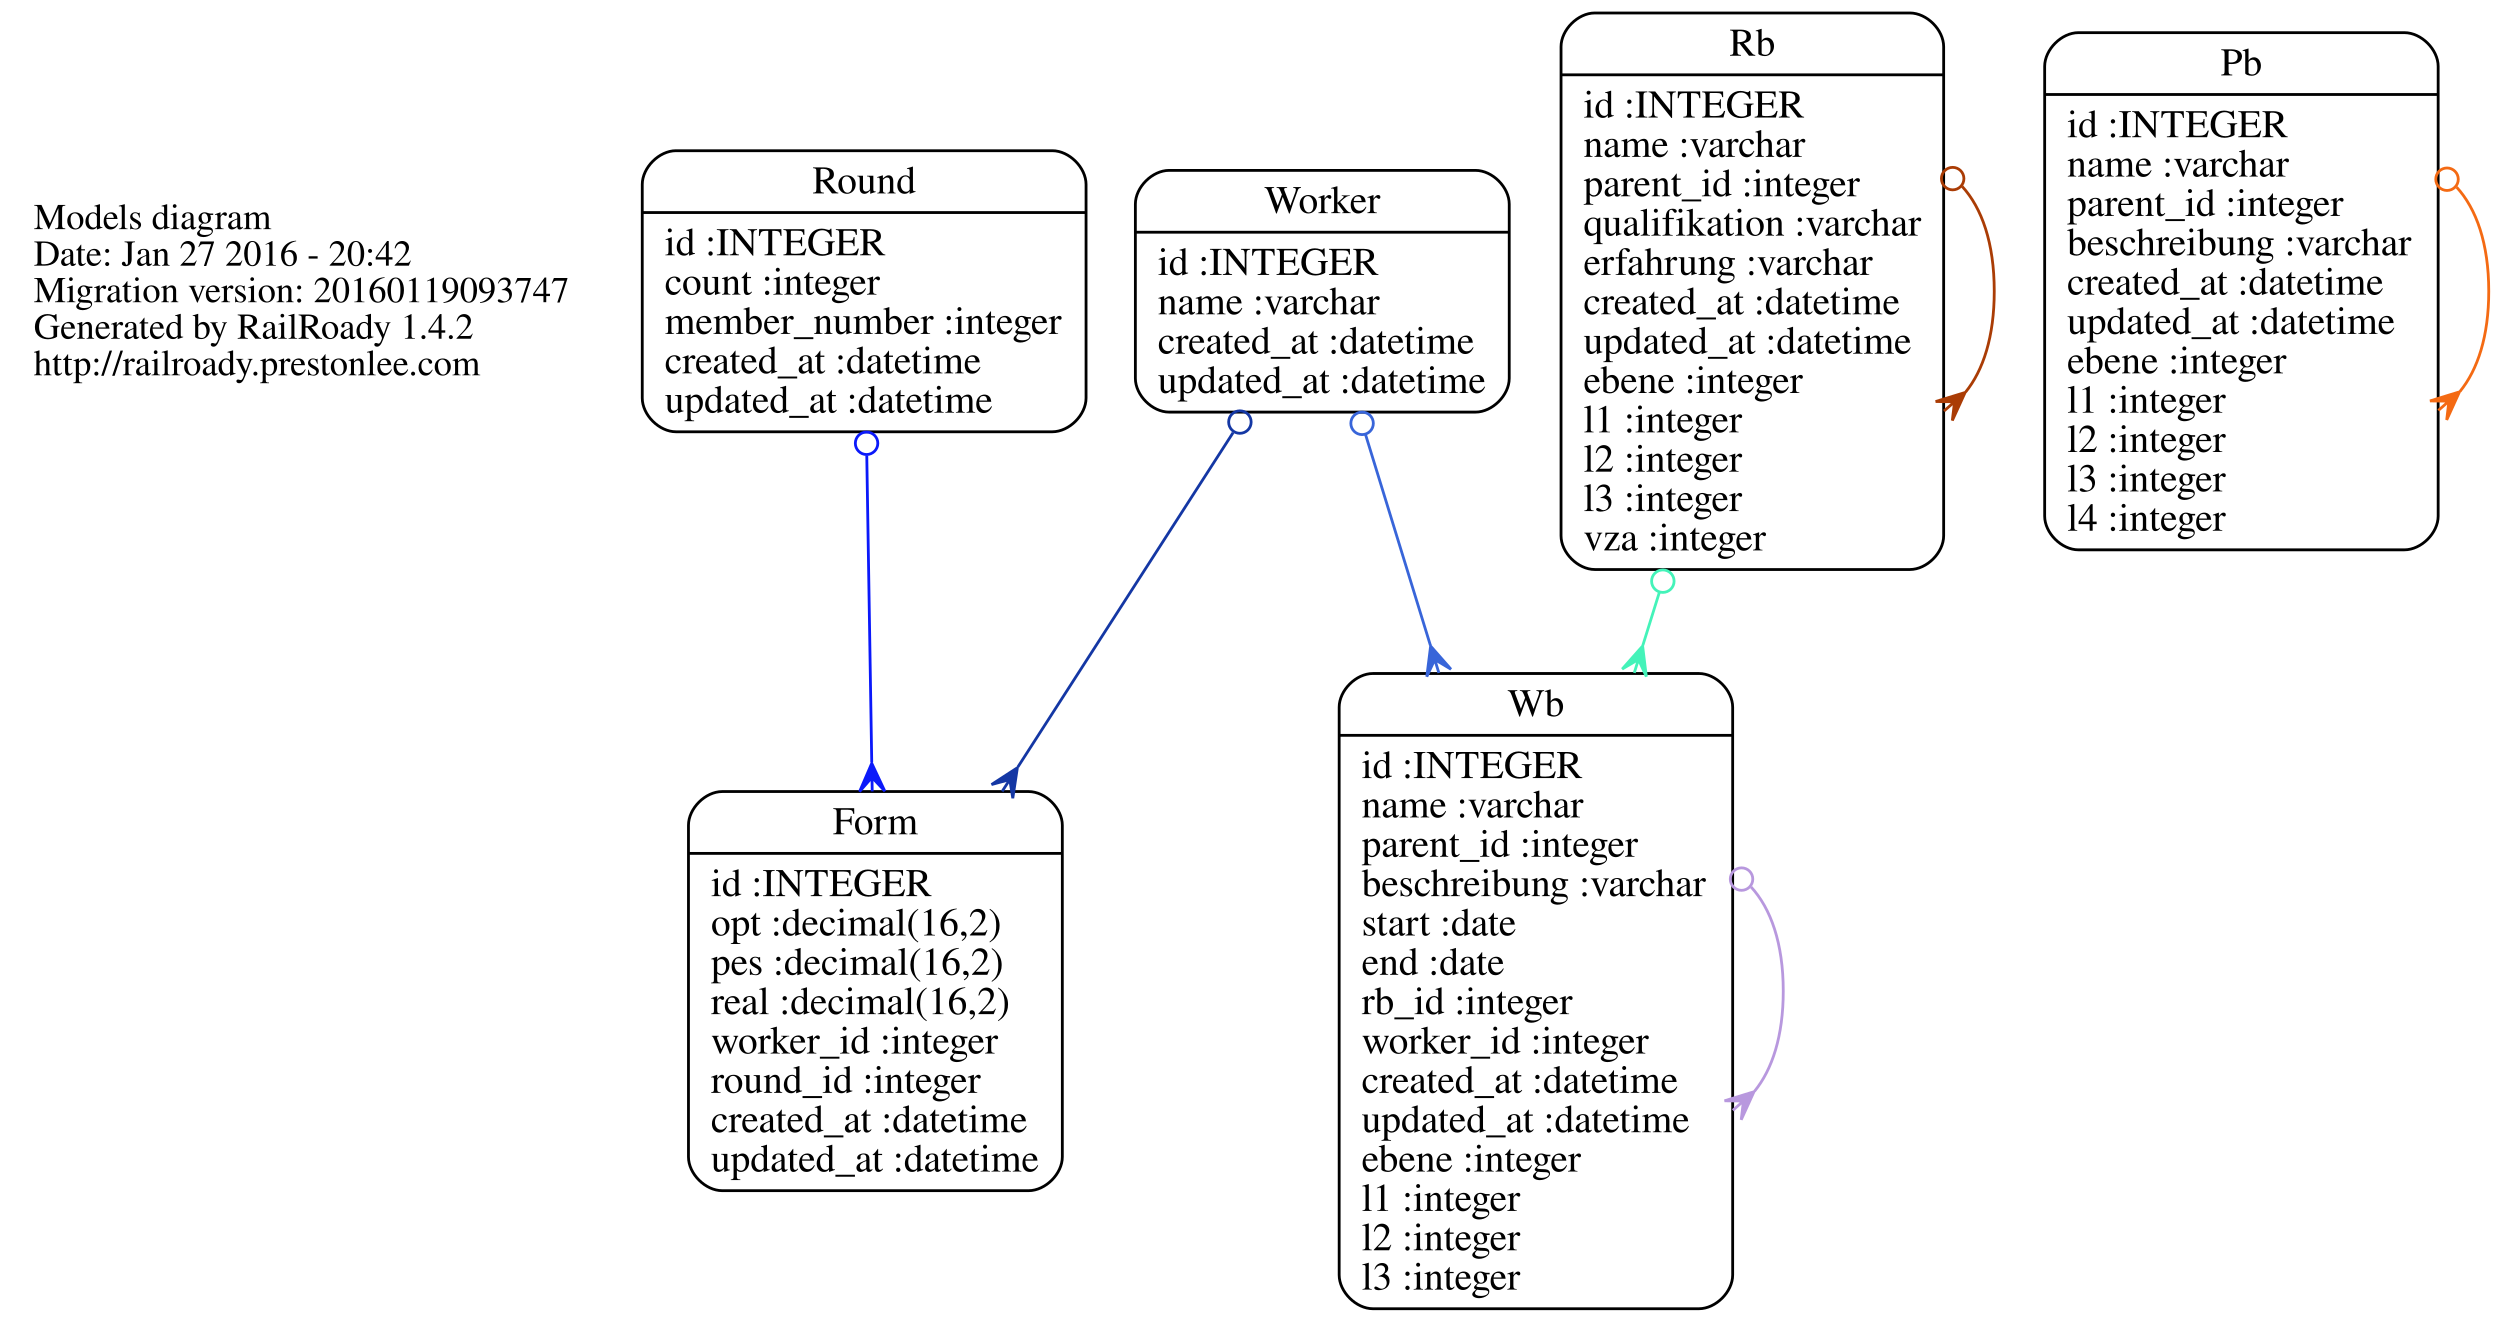
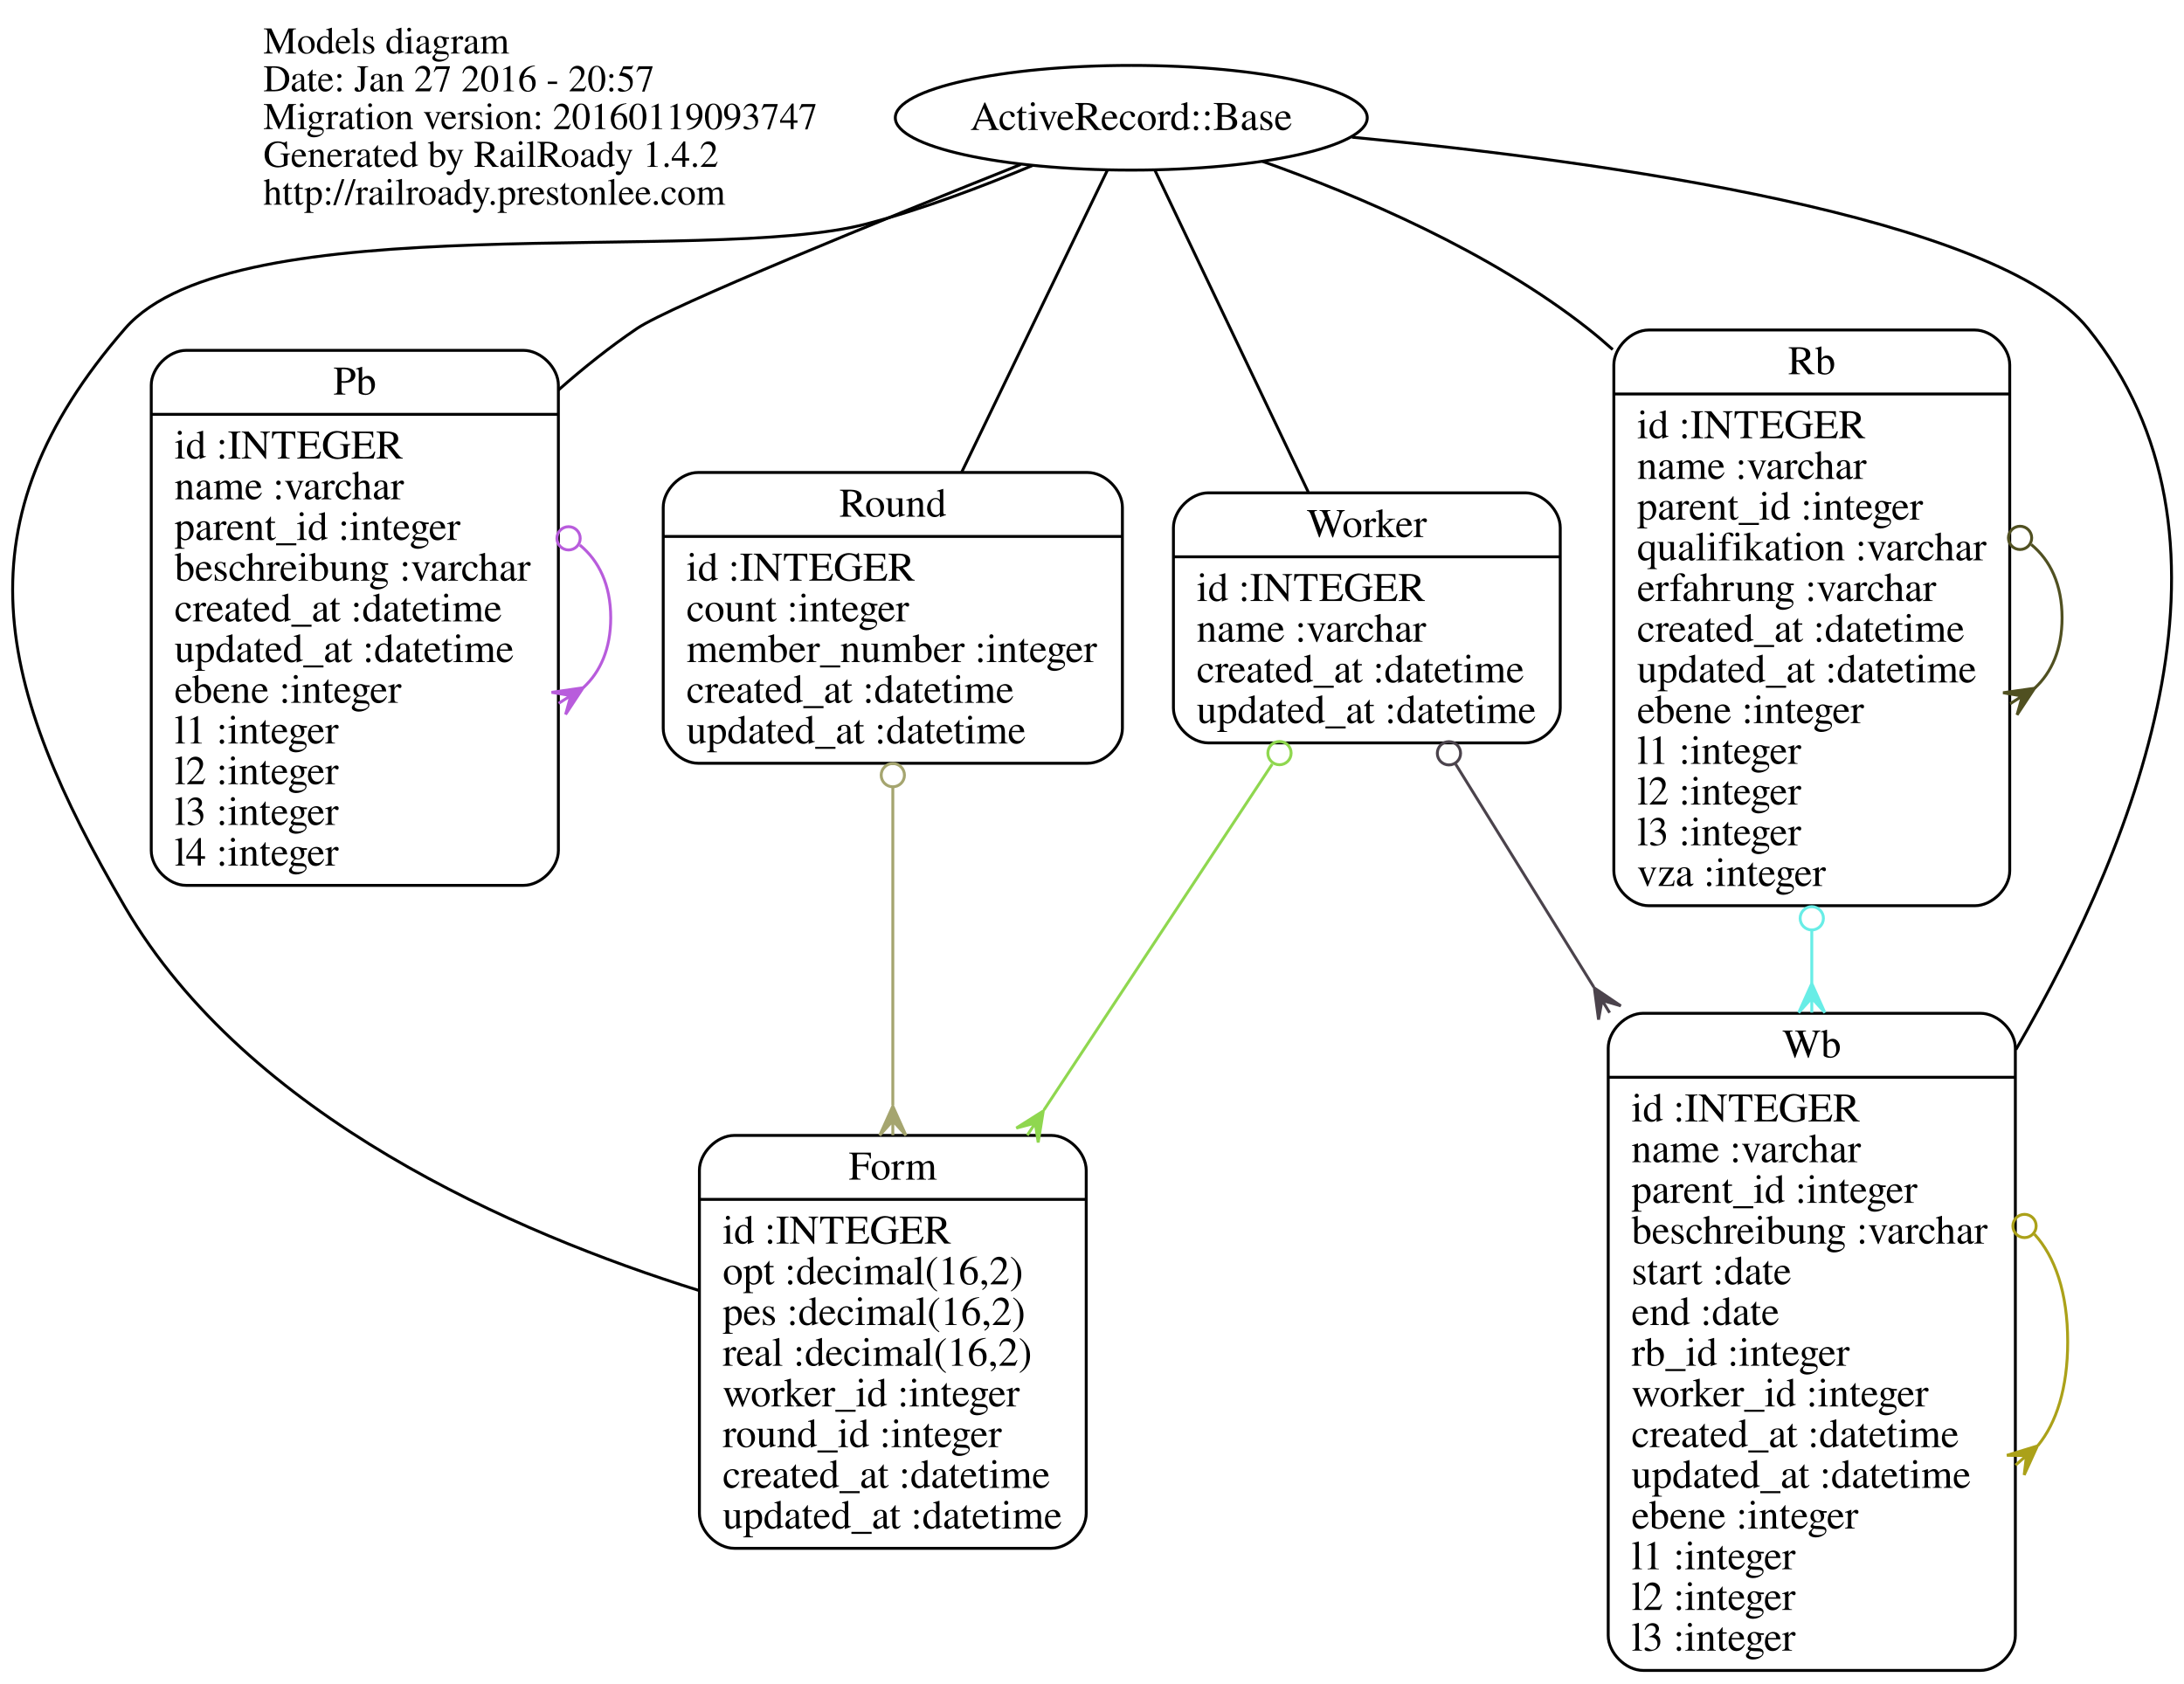
- <svg xmlns="http://www.w3.org/2000/svg" width="889pt" height="470pt" viewBox="0.00 0.00 889.45 470.00">
-   <g id="graph0" class="graph" transform="scale(1 1) rotate(0) translate(4 466)">
-     <polygon fill="none" stroke="none" points="-4,4 -4,-466 885.448,-466 885.448,4 -4,4" />
+ <svg xmlns="http://www.w3.org/2000/svg" width="751pt" height="579pt" viewBox="0.00 0.00 750.81 579.00">
+   <g id="graph0" class="graph" transform="scale(1 1) rotate(0) translate(4 575)">
+     <polygon fill="none" stroke="none" points="-4,4 -4,-575 746.809,-575 746.809,4 -4,4" />
    <g id="node1" class="node">
-       <text text-anchor="start" x="8" y="-384.6" font-family="Times,serif" font-size="13.00">Models diagram</text>
-       <text text-anchor="start" x="8" y="-371.6" font-family="Times,serif" font-size="13.00">Date: Jan 27 2016 - 20:42</text>
-       <text text-anchor="start" x="8" y="-358.6" font-family="Times,serif" font-size="13.00">Migration version: 20160119093747</text>
-       <text text-anchor="start" x="8" y="-345.6" font-family="Times,serif" font-size="13.00">Generated by RailRoady 1.4.2</text>
-       <text text-anchor="start" x="8" y="-332.6" font-family="Times,serif" font-size="13.00">http://railroady.prestonlee.com</text>
+       <text text-anchor="start" x="86.463" y="-556.6" font-family="Times,serif" font-size="13.00">Models diagram</text>
+       <text text-anchor="start" x="86.463" y="-543.6" font-family="Times,serif" font-size="13.00">Date: Jan 27 2016 - 20:57</text>
+       <text text-anchor="start" x="86.463" y="-530.6" font-family="Times,serif" font-size="13.00">Migration version: 20160119093747</text>
+       <text text-anchor="start" x="86.463" y="-517.6" font-family="Times,serif" font-size="13.00">Generated by RailRoady 1.4.2</text>
+       <text text-anchor="start" x="86.463" y="-504.6" font-family="Times,serif" font-size="13.00">http://railroady.prestonlee.com</text>
    </g>
    <g id="node2" class="node">
-       <path fill="none" stroke="black" d="M252.944,-42.5C252.944,-42.5 361.955,-42.5 361.955,-42.5 367.955,-42.5 373.955,-48.5 373.955,-54.5 373.955,-54.5 373.955,-172.5 373.955,-172.5 373.955,-178.5 367.955,-184.5 361.955,-184.5 361.955,-184.5 252.944,-184.5 252.944,-184.5 246.944,-184.5 240.944,-178.5 240.944,-172.5 240.944,-172.5 240.944,-54.5 240.944,-54.5 240.944,-48.5 246.944,-42.5 252.944,-42.5" />
-       <text text-anchor="middle" x="307.45" y="-169.3" font-family="Times,serif" font-size="14.00">Form</text>
-       <polyline fill="none" stroke="black" points="240.944,-162.5 373.955,-162.5 " />
-       <text text-anchor="start" x="248.944" y="-147.3" font-family="Times,serif" font-size="14.00">id :INTEGER</text>
-       <text text-anchor="start" x="248.944" y="-133.3" font-family="Times,serif" font-size="14.00">opt :decimal(16,2)</text>
-       <text text-anchor="start" x="248.944" y="-119.3" font-family="Times,serif" font-size="14.00">pes :decimal(16,2)</text>
-       <text text-anchor="start" x="248.944" y="-105.3" font-family="Times,serif" font-size="14.00">real :decimal(16,2)</text>
-       <text text-anchor="start" x="248.944" y="-91.3" font-family="Times,serif" font-size="14.00">worker_id :integer</text>
-       <text text-anchor="start" x="248.944" y="-77.3" font-family="Times,serif" font-size="14.00">round_id :integer</text>
-       <text text-anchor="start" x="248.944" y="-63.3" font-family="Times,serif" font-size="14.00">created_at :datetime</text>
-       <text text-anchor="start" x="248.944" y="-49.3" font-family="Times,serif" font-size="14.00">updated_at :datetime</text>
+       <path fill="none" stroke="black" d="M248.407,-42.5C248.407,-42.5 357.418,-42.5 357.418,-42.5 363.418,-42.5 369.418,-48.5 369.418,-54.5 369.418,-54.5 369.418,-172.5 369.418,-172.5 369.418,-178.5 363.418,-184.5 357.418,-184.5 357.418,-184.5 248.407,-184.5 248.407,-184.5 242.407,-184.5 236.407,-178.5 236.407,-172.5 236.407,-172.5 236.407,-54.5 236.407,-54.5 236.407,-48.5 242.407,-42.5 248.407,-42.5" />
+       <text text-anchor="middle" x="302.913" y="-169.3" font-family="Times,serif" font-size="14.00">Form</text>
+       <polyline fill="none" stroke="black" points="236.407,-162.5 369.418,-162.5 " />
+       <text text-anchor="start" x="244.407" y="-147.3" font-family="Times,serif" font-size="14.00">id :INTEGER</text>
+       <text text-anchor="start" x="244.407" y="-133.3" font-family="Times,serif" font-size="14.00">opt :decimal(16,2)</text>
+       <text text-anchor="start" x="244.407" y="-119.3" font-family="Times,serif" font-size="14.00">pes :decimal(16,2)</text>
+       <text text-anchor="start" x="244.407" y="-105.3" font-family="Times,serif" font-size="14.00">real :decimal(16,2)</text>
+       <text text-anchor="start" x="244.407" y="-91.3" font-family="Times,serif" font-size="14.00">worker_id :integer</text>
+       <text text-anchor="start" x="244.407" y="-77.3" font-family="Times,serif" font-size="14.00">round_id :integer</text>
+       <text text-anchor="start" x="244.407" y="-63.3" font-family="Times,serif" font-size="14.00">created_at :datetime</text>
+       <text text-anchor="start" x="244.407" y="-49.3" font-family="Times,serif" font-size="14.00">updated_at :datetime</text>
    </g>
    <g id="node3" class="node">
-       <path fill="none" stroke="black" d="M735.451,-270.5C735.451,-270.5 851.448,-270.5 851.448,-270.5 857.448,-270.5 863.448,-276.5 863.448,-282.5 863.448,-282.5 863.448,-442.5 863.448,-442.5 863.448,-448.5 857.448,-454.5 851.448,-454.5 851.448,-454.5 735.451,-454.5 735.451,-454.5 729.451,-454.5 723.451,-448.5 723.451,-442.5 723.451,-442.5 723.451,-282.5 723.451,-282.5 723.451,-276.5 729.451,-270.5 735.451,-270.5" />
-       <text text-anchor="middle" x="793.45" y="-439.3" font-family="Times,serif" font-size="14.00">Pb</text>
-       <polyline fill="none" stroke="black" points="723.451,-432.5 863.448,-432.5 " />
-       <text text-anchor="start" x="731.451" y="-417.3" font-family="Times,serif" font-size="14.00">id :INTEGER</text>
-       <text text-anchor="start" x="731.451" y="-403.3" font-family="Times,serif" font-size="14.00">name :varchar</text>
-       <text text-anchor="start" x="731.451" y="-389.3" font-family="Times,serif" font-size="14.00">parent_id :integer</text>
-       <text text-anchor="start" x="731.451" y="-375.3" font-family="Times,serif" font-size="14.00">beschreibung :varchar</text>
-       <text text-anchor="start" x="731.451" y="-361.3" font-family="Times,serif" font-size="14.00">created_at :datetime</text>
-       <text text-anchor="start" x="731.451" y="-347.3" font-family="Times,serif" font-size="14.00">updated_at :datetime</text>
-       <text text-anchor="start" x="731.451" y="-333.3" font-family="Times,serif" font-size="14.00">ebene :integer</text>
-       <text text-anchor="start" x="731.451" y="-319.3" font-family="Times,serif" font-size="14.00">l1 :integer</text>
-       <text text-anchor="start" x="731.451" y="-305.3" font-family="Times,serif" font-size="14.00">l2 :integer</text>
-       <text text-anchor="start" x="731.451" y="-291.3" font-family="Times,serif" font-size="14.00">l3 :integer</text>
-       <text text-anchor="start" x="731.451" y="-277.3" font-family="Times,serif" font-size="14.00">l4 :integer</text>
+       <path fill="none" stroke="black" d="M59.914,-270.5C59.914,-270.5 175.911,-270.5 175.911,-270.5 181.911,-270.5 187.911,-276.5 187.911,-282.5 187.911,-282.5 187.911,-442.5 187.911,-442.5 187.911,-448.5 181.911,-454.5 175.911,-454.5 175.911,-454.5 59.914,-454.5 59.914,-454.5 53.914,-454.5 47.914,-448.5 47.914,-442.5 47.914,-442.5 47.914,-282.5 47.914,-282.5 47.914,-276.5 53.914,-270.5 59.914,-270.5" />
+       <text text-anchor="middle" x="117.913" y="-439.3" font-family="Times,serif" font-size="14.00">Pb</text>
+       <polyline fill="none" stroke="black" points="47.914,-432.5 187.911,-432.5 " />
+       <text text-anchor="start" x="55.914" y="-417.3" font-family="Times,serif" font-size="14.00">id :INTEGER</text>
+       <text text-anchor="start" x="55.914" y="-403.3" font-family="Times,serif" font-size="14.00">name :varchar</text>
+       <text text-anchor="start" x="55.914" y="-389.3" font-family="Times,serif" font-size="14.00">parent_id :integer</text>
+       <text text-anchor="start" x="55.914" y="-375.3" font-family="Times,serif" font-size="14.00">beschreibung :varchar</text>
+       <text text-anchor="start" x="55.914" y="-361.3" font-family="Times,serif" font-size="14.00">created_at :datetime</text>
+       <text text-anchor="start" x="55.914" y="-347.3" font-family="Times,serif" font-size="14.00">updated_at :datetime</text>
+       <text text-anchor="start" x="55.914" y="-333.3" font-family="Times,serif" font-size="14.00">ebene :integer</text>
+       <text text-anchor="start" x="55.914" y="-319.3" font-family="Times,serif" font-size="14.00">l1 :integer</text>
+       <text text-anchor="start" x="55.914" y="-305.3" font-family="Times,serif" font-size="14.00">l2 :integer</text>
+       <text text-anchor="start" x="55.914" y="-291.3" font-family="Times,serif" font-size="14.00">l3 :integer</text>
+       <text text-anchor="start" x="55.914" y="-277.3" font-family="Times,serif" font-size="14.00">l4 :integer</text>
+     </g>
+     <g id="edge2" class="edge">
+       <path fill="none" stroke="#b85cdc" d="M195.289,-387.545C201.833,-382.186 205.911,-373.838 205.911,-362.5 205.911,-351.871 202.327,-343.869 196.486,-338.495" />
+       <ellipse fill="none" stroke="#b85cdc" cx="191.417" cy="-389.857" rx="4" ry="4" />
+       <polygon fill="#b85cdc" stroke="#b85cdc" points="196.423,-338.455 190.395,-329.294 192.203,-335.773 187.982,-333.092 187.982,-333.092 187.982,-333.092 192.203,-335.773 185.569,-336.891 196.423,-338.455 196.423,-338.455" />
+     </g>
+     <g id="node4" class="node">
+       <path fill="none" stroke="black" d="M562.849,-263.5C562.849,-263.5 674.977,-263.5 674.977,-263.5 680.977,-263.5 686.977,-269.5 686.977,-275.5 686.977,-275.5 686.977,-449.5 686.977,-449.5 686.977,-455.5 680.977,-461.5 674.977,-461.5 674.977,-461.5 562.849,-461.5 562.849,-461.5 556.849,-461.5 550.849,-455.5 550.849,-449.5 550.849,-449.5 550.849,-275.5 550.849,-275.5 550.849,-269.5 556.849,-263.5 562.849,-263.5" />
+       <text text-anchor="middle" x="618.913" y="-446.3" font-family="Times,serif" font-size="14.00">Rb</text>
+       <polyline fill="none" stroke="black" points="550.849,-439.5 686.977,-439.5 " />
+       <text text-anchor="start" x="558.849" y="-424.3" font-family="Times,serif" font-size="14.00">id :INTEGER</text>
+       <text text-anchor="start" x="558.849" y="-410.3" font-family="Times,serif" font-size="14.00">name :varchar</text>
+       <text text-anchor="start" x="558.849" y="-396.3" font-family="Times,serif" font-size="14.00">parent_id :integer</text>
+       <text text-anchor="start" x="558.849" y="-382.3" font-family="Times,serif" font-size="14.00">qualifikation :varchar</text>
+       <text text-anchor="start" x="558.849" y="-368.3" font-family="Times,serif" font-size="14.00">erfahrung :varchar</text>
+       <text text-anchor="start" x="558.849" y="-354.3" font-family="Times,serif" font-size="14.00">created_at :datetime</text>
+       <text text-anchor="start" x="558.849" y="-340.3" font-family="Times,serif" font-size="14.00">updated_at :datetime</text>
+       <text text-anchor="start" x="558.849" y="-326.3" font-family="Times,serif" font-size="14.00">ebene :integer</text>
+       <text text-anchor="start" x="558.849" y="-312.3" font-family="Times,serif" font-size="14.00">l1 :integer</text>
+       <text text-anchor="start" x="558.849" y="-298.3" font-family="Times,serif" font-size="14.00">l2 :integer</text>
+       <text text-anchor="start" x="558.849" y="-284.3" font-family="Times,serif" font-size="14.00">l3 :integer</text>
+       <text text-anchor="start" x="558.849" y="-270.3" font-family="Times,serif" font-size="14.00">vza :integer</text>
+     </g>
+     <g id="edge5" class="edge">
+       <path fill="none" stroke="#505021" d="M694.373,-387.723C700.899,-382.371 704.977,-373.964 704.977,-362.5 704.977,-351.753 701.393,-343.691 695.568,-338.316" />
+       <ellipse fill="none" stroke="#505021" cx="690.53" cy="-390.01" rx="4" ry="4" />
+       <polygon fill="#505021" stroke="#505021" points="695.539,-338.298 689.502,-329.144 691.316,-335.621 687.093,-332.945 687.093,-332.945 687.093,-332.945 691.316,-335.621 684.684,-336.746 695.539,-338.298 695.539,-338.298" />
+     </g>
+     <g id="node6" class="node">
+       <path fill="none" stroke="black" d="M560.914,-0.5C560.914,-0.5 676.911,-0.5 676.911,-0.5 682.911,-0.5 688.911,-6.5 688.911,-12.5 688.911,-12.5 688.911,-214.5 688.911,-214.5 688.911,-220.5 682.911,-226.5 676.911,-226.5 676.911,-226.5 560.914,-226.5 560.914,-226.5 554.914,-226.5 548.914,-220.5 548.914,-214.5 548.914,-214.5 548.914,-12.5 548.914,-12.5 548.914,-6.5 554.914,-0.5 560.914,-0.5" />
+       <text text-anchor="middle" x="618.913" y="-211.3" font-family="Times,serif" font-size="14.00">Wb</text>
+       <polyline fill="none" stroke="black" points="548.914,-204.5 688.911,-204.5 " />
+       <text text-anchor="start" x="556.914" y="-189.3" font-family="Times,serif" font-size="14.00">id :INTEGER</text>
+       <text text-anchor="start" x="556.914" y="-175.3" font-family="Times,serif" font-size="14.00">name :varchar</text>
+       <text text-anchor="start" x="556.914" y="-161.3" font-family="Times,serif" font-size="14.00">parent_id :integer</text>
+       <text text-anchor="start" x="556.914" y="-147.3" font-family="Times,serif" font-size="14.00">beschreibung :varchar</text>
+       <text text-anchor="start" x="556.914" y="-133.3" font-family="Times,serif" font-size="14.00">start :date</text>
+       <text text-anchor="start" x="556.914" y="-119.3" font-family="Times,serif" font-size="14.00">end :date</text>
+       <text text-anchor="start" x="556.914" y="-105.3" font-family="Times,serif" font-size="14.00">rb_id :integer</text>
+       <text text-anchor="start" x="556.914" y="-91.3" font-family="Times,serif" font-size="14.00">worker_id :integer</text>
+       <text text-anchor="start" x="556.914" y="-77.3" font-family="Times,serif" font-size="14.00">created_at :datetime</text>
+       <text text-anchor="start" x="556.914" y="-63.3" font-family="Times,serif" font-size="14.00">updated_at :datetime</text>
+       <text text-anchor="start" x="556.914" y="-49.3" font-family="Times,serif" font-size="14.00">ebene :integer</text>
+       <text text-anchor="start" x="556.914" y="-35.3" font-family="Times,serif" font-size="14.00">l1 :integer</text>
+       <text text-anchor="start" x="556.914" y="-21.3" font-family="Times,serif" font-size="14.00">l2 :integer</text>
+       <text text-anchor="start" x="556.914" y="-7.3" font-family="Times,serif" font-size="14.00">l3 :integer</text>
+     </g>
+     <g id="edge4" class="edge">
+       <path fill="none" stroke="#68ede6" d="M618.913,-254.986C618.913,-248.992 618.913,-242.943 618.913,-236.897" />
+       <ellipse fill="none" stroke="#68ede6" cx="618.913" cy="-259.169" rx="4" ry="4" />
+       <polygon fill="#68ede6" stroke="#68ede6" points="618.913,-236.737 623.413,-226.737 618.913,-231.737 618.913,-226.737 618.913,-226.737 618.913,-226.737 618.913,-231.737 614.413,-226.737 618.913,-236.737 618.913,-236.737" />
+     </g>
+     <g id="node5" class="node">
+       <path fill="none" stroke="black" d="M235.966,-312.5C235.966,-312.5 369.86,-312.5 369.86,-312.5 375.86,-312.5 381.86,-318.5 381.86,-324.5 381.86,-324.5 381.86,-400.5 381.86,-400.5 381.86,-406.5 375.86,-412.5 369.86,-412.5 369.86,-412.5 235.966,-412.5 235.966,-412.5 229.966,-412.5 223.966,-406.5 223.966,-400.5 223.966,-400.5 223.966,-324.5 223.966,-324.5 223.966,-318.5 229.966,-312.5 235.966,-312.5" />
+       <text text-anchor="middle" x="302.913" y="-397.3" font-family="Times,serif" font-size="14.00">Round</text>
+       <polyline fill="none" stroke="black" points="223.966,-390.5 381.86,-390.5 " />
+       <text text-anchor="start" x="231.966" y="-375.3" font-family="Times,serif" font-size="14.00">id :INTEGER</text>
+       <text text-anchor="start" x="231.966" y="-361.3" font-family="Times,serif" font-size="14.00">count :integer</text>
+       <text text-anchor="start" x="231.966" y="-347.3" font-family="Times,serif" font-size="14.00">member_number :integer</text>
+       <text text-anchor="start" x="231.966" y="-333.3" font-family="Times,serif" font-size="14.00">created_at :datetime</text>
+       <text text-anchor="start" x="231.966" y="-319.3" font-family="Times,serif" font-size="14.00">updated_at :datetime</text>
+     </g>
+     <g id="edge7" class="edge">
+       <path fill="none" stroke="#a5a56f" d="M302.913,-304.041C302.913,-271.592 302.913,-230.526 302.913,-194.921" />
+       <ellipse fill="none" stroke="#a5a56f" cx="302.913" cy="-308.405" rx="4" ry="4" />
+       <polygon fill="#a5a56f" stroke="#a5a56f" points="302.913,-194.55 307.413,-184.55 302.913,-189.55 302.913,-184.55 302.913,-184.55 302.913,-184.55 302.913,-189.55 298.413,-184.55 302.913,-194.55 302.913,-194.55" />
+     </g>
+     <g id="edge9" class="edge">
+       <path fill="none" stroke="#aba119" d="M695.458,-150.555C702.486,-142.881 706.911,-130.529 706.911,-113.5 706.911,-97.493 703.001,-85.618 696.694,-77.877" />
+       <ellipse fill="none" stroke="#aba119" cx="692.067" cy="-153.355" rx="4" ry="4" />
+       <polygon fill="#aba119" stroke="#aba119" points="696.493,-77.7 691.953,-67.718 692.738,-74.399 688.982,-71.098 688.982,-71.098 688.982,-71.098 692.738,-74.399 686.012,-74.478 696.493,-77.7 696.493,-77.7" />
+     </g>
+     <g id="node7" class="node">
+       <path fill="none" stroke="black" d="M411.407,-319.5C411.407,-319.5 520.418,-319.5 520.418,-319.5 526.418,-319.5 532.418,-325.5 532.418,-331.5 532.418,-331.5 532.418,-393.5 532.418,-393.5 532.418,-399.5 526.418,-405.5 520.418,-405.5 520.418,-405.5 411.407,-405.5 411.407,-405.5 405.407,-405.5 399.407,-399.5 399.407,-393.5 399.407,-393.5 399.407,-331.5 399.407,-331.5 399.407,-325.5 405.407,-319.5 411.407,-319.5" />
+       <text text-anchor="middle" x="465.913" y="-390.3" font-family="Times,serif" font-size="14.00">Worker</text>
+       <polyline fill="none" stroke="black" points="399.407,-383.5 532.418,-383.5 " />
+       <text text-anchor="start" x="407.407" y="-368.3" font-family="Times,serif" font-size="14.00">id :INTEGER</text>
+       <text text-anchor="start" x="407.407" y="-354.3" font-family="Times,serif" font-size="14.00">name :varchar</text>
+       <text text-anchor="start" x="407.407" y="-340.3" font-family="Times,serif" font-size="14.00">created_at :datetime</text>
+       <text text-anchor="start" x="407.407" y="-326.3" font-family="Times,serif" font-size="14.00">updated_at :datetime</text>
+     </g>
+     <g id="edge12" class="edge">
+       <path fill="none" stroke="#8fd74f" d="M433.378,-312.198C410.947,-278.208 380.653,-232.303 354.903,-193.282" />
+       <ellipse fill="none" stroke="#8fd74f" cx="435.874" cy="-315.981" rx="4" ry="4" />
+       <polygon fill="#8fd74f" stroke="#8fd74f" points="354.652,-192.902 352.899,-182.077 351.898,-188.728 349.144,-184.555 349.144,-184.555 349.144,-184.555 351.898,-188.728 345.388,-187.034 354.652,-192.902 354.652,-192.902" />
+     </g>
+     <g id="edge11" class="edge">
+       <path fill="none" stroke="#4b434c" d="M496.441,-312.215C510.209,-289.99 527.134,-262.666 543.959,-235.504" />
+       <ellipse fill="none" stroke="#4b434c" cx="494.147" cy="-315.919" rx="4" ry="4" />
+       <polygon fill="#4b434c" stroke="#4b434c" points="544.148,-235.199 553.24,-229.067 546.781,-230.948 549.414,-226.697 549.414,-226.697 549.414,-226.697 546.781,-230.948 545.588,-224.328 544.148,-235.199 544.148,-235.199" />
+     </g>
+     <g id="node8" class="node">
+       <ellipse fill="none" stroke="black" cx="384.913" cy="-534.5" rx="81.142" ry="18" />
+       <text text-anchor="middle" x="384.913" y="-530.3" font-family="Times,serif" font-size="14.00">ActiveRecord::Base</text>
    </g>
    <g id="edge1" class="edge">
-       <path fill="none" stroke="#f46a13" d="M869.995,-399.555C877.023,-391.881 881.448,-379.529 881.448,-362.5 881.448,-346.493 877.538,-334.619 871.231,-326.877" />
-       <ellipse fill="none" stroke="#f46a13" cx="866.604" cy="-402.355" rx="4" ry="4" />
-       <polygon fill="#f46a13" stroke="#f46a13" points="871.03,-326.7 866.49,-316.718 867.275,-323.399 863.519,-320.098 863.519,-320.098 863.519,-320.098 867.275,-323.399 860.548,-323.478 871.03,-326.7 871.03,-326.7" />
-     </g>
-     <g id="node4" class="node">
-       <path fill="none" stroke="black" d="M563.386,-263.5C563.386,-263.5 675.514,-263.5 675.514,-263.5 681.514,-263.5 687.514,-269.5 687.514,-275.5 687.514,-275.5 687.514,-449.5 687.514,-449.5 687.514,-455.5 681.514,-461.5 675.514,-461.5 675.514,-461.5 563.386,-461.5 563.386,-461.5 557.386,-461.5 551.386,-455.5 551.386,-449.5 551.386,-449.5 551.386,-275.5 551.386,-275.5 551.386,-269.5 557.386,-263.5 563.386,-263.5" />
-       <text text-anchor="middle" x="619.45" y="-446.3" font-family="Times,serif" font-size="14.00">Rb</text>
-       <polyline fill="none" stroke="black" points="551.386,-439.5 687.514,-439.5 " />
-       <text text-anchor="start" x="559.386" y="-424.3" font-family="Times,serif" font-size="14.00">id :INTEGER</text>
-       <text text-anchor="start" x="559.386" y="-410.3" font-family="Times,serif" font-size="14.00">name :varchar</text>
-       <text text-anchor="start" x="559.386" y="-396.3" font-family="Times,serif" font-size="14.00">parent_id :integer</text>
-       <text text-anchor="start" x="559.386" y="-382.3" font-family="Times,serif" font-size="14.00">qualifikation :varchar</text>
-       <text text-anchor="start" x="559.386" y="-368.3" font-family="Times,serif" font-size="14.00">erfahrung :varchar</text>
-       <text text-anchor="start" x="559.386" y="-354.3" font-family="Times,serif" font-size="14.00">created_at :datetime</text>
-       <text text-anchor="start" x="559.386" y="-340.3" font-family="Times,serif" font-size="14.00">updated_at :datetime</text>
-       <text text-anchor="start" x="559.386" y="-326.3" font-family="Times,serif" font-size="14.00">ebene :integer</text>
-       <text text-anchor="start" x="559.386" y="-312.3" font-family="Times,serif" font-size="14.00">l1 :integer</text>
-       <text text-anchor="start" x="559.386" y="-298.3" font-family="Times,serif" font-size="14.00">l2 :integer</text>
-       <text text-anchor="start" x="559.386" y="-284.3" font-family="Times,serif" font-size="14.00">l3 :integer</text>
-       <text text-anchor="start" x="559.386" y="-270.3" font-family="Times,serif" font-size="14.00">vza :integer</text>
+       <path fill="none" stroke="black" d="M350.967,-518.093C334.117,-511.007 313.271,-503.069 293.913,-498 238.551,-483.503 76.445,-505.203 38.913,-462 -19.091,-395.232 -5.738,-339.346 38.913,-263 81.124,-190.825 172.741,-151.02 236.109,-131.217" />
    </g>
    <g id="edge3" class="edge">
-       <path fill="none" stroke="#aa3c05" d="M694.082,-399.809C701.089,-392.154 705.514,-379.718 705.514,-362.5 705.514,-346.315 701.604,-334.355 695.315,-326.62" />
-       <ellipse fill="none" stroke="#aa3c05" cx="690.719" cy="-402.574" rx="4" ry="4" />
-       <polygon fill="#aa3c05" stroke="#aa3c05" points="695.15,-326.476 690.595,-316.501 691.39,-323.181 687.63,-319.885 687.63,-319.885 687.63,-319.885 691.39,-323.181 684.664,-323.27 695.15,-326.476 695.15,-326.476" />
-     </g>
-     <g id="node6" class="node">
-       <path fill="none" stroke="black" d="M484.451,-0.5C484.451,-0.5 600.448,-0.5 600.448,-0.5 606.448,-0.5 612.448,-6.5 612.448,-12.5 612.448,-12.5 612.448,-214.5 612.448,-214.5 612.448,-220.5 606.448,-226.5 600.448,-226.5 600.448,-226.5 484.451,-226.5 484.451,-226.5 478.451,-226.5 472.451,-220.5 472.451,-214.5 472.451,-214.5 472.451,-12.5 472.451,-12.5 472.451,-6.5 478.451,-0.5 484.451,-0.5" />
-       <text text-anchor="middle" x="542.45" y="-211.3" font-family="Times,serif" font-size="14.00">Wb</text>
-       <polyline fill="none" stroke="black" points="472.451,-204.5 612.448,-204.5 " />
-       <text text-anchor="start" x="480.451" y="-189.3" font-family="Times,serif" font-size="14.00">id :INTEGER</text>
-       <text text-anchor="start" x="480.451" y="-175.3" font-family="Times,serif" font-size="14.00">name :varchar</text>
-       <text text-anchor="start" x="480.451" y="-161.3" font-family="Times,serif" font-size="14.00">parent_id :integer</text>
-       <text text-anchor="start" x="480.451" y="-147.3" font-family="Times,serif" font-size="14.00">beschreibung :varchar</text>
-       <text text-anchor="start" x="480.451" y="-133.3" font-family="Times,serif" font-size="14.00">start :date</text>
-       <text text-anchor="start" x="480.451" y="-119.3" font-family="Times,serif" font-size="14.00">end :date</text>
-       <text text-anchor="start" x="480.451" y="-105.3" font-family="Times,serif" font-size="14.00">rb_id :integer</text>
-       <text text-anchor="start" x="480.451" y="-91.3" font-family="Times,serif" font-size="14.00">worker_id :integer</text>
-       <text text-anchor="start" x="480.451" y="-77.3" font-family="Times,serif" font-size="14.00">created_at :datetime</text>
-       <text text-anchor="start" x="480.451" y="-63.3" font-family="Times,serif" font-size="14.00">updated_at :datetime</text>
-       <text text-anchor="start" x="480.451" y="-49.3" font-family="Times,serif" font-size="14.00">ebene :integer</text>
-       <text text-anchor="start" x="480.451" y="-35.3" font-family="Times,serif" font-size="14.00">l1 :integer</text>
-       <text text-anchor="start" x="480.451" y="-21.3" font-family="Times,serif" font-size="14.00">l2 :integer</text>
-       <text text-anchor="start" x="480.451" y="-7.3" font-family="Times,serif" font-size="14.00">l3 :integer</text>
-     </g>
-     <g id="edge2" class="edge">
-       <path fill="none" stroke="#44f3b9" d="M586.333,-255.27C584.4,-249.069 582.449,-242.808 580.499,-236.553" />
-       <ellipse fill="none" stroke="#44f3b9" cx="587.606" cy="-259.351" rx="4" ry="4" />
-       <polygon fill="#44f3b9" stroke="#44f3b9" points="580.415,-236.284 581.735,-225.398 578.927,-231.51 577.439,-226.737 577.439,-226.737 577.439,-226.737 578.927,-231.51 573.142,-228.076 580.415,-236.284 580.415,-236.284" />
-     </g>
-     <g id="node5" class="node">
-       <path fill="none" stroke="black" d="M236.503,-312.5C236.503,-312.5 370.396,-312.5 370.396,-312.5 376.396,-312.5 382.396,-318.5 382.396,-324.5 382.396,-324.5 382.396,-400.5 382.396,-400.5 382.396,-406.5 376.396,-412.5 370.396,-412.5 370.396,-412.5 236.503,-412.5 236.503,-412.5 230.503,-412.5 224.503,-406.5 224.503,-400.5 224.503,-400.5 224.503,-324.5 224.503,-324.5 224.503,-318.5 230.503,-312.5 236.503,-312.5" />
-       <text text-anchor="middle" x="303.45" y="-397.3" font-family="Times,serif" font-size="14.00">Round</text>
-       <polyline fill="none" stroke="black" points="224.503,-390.5 382.396,-390.5 " />
-       <text text-anchor="start" x="232.503" y="-375.3" font-family="Times,serif" font-size="14.00">id :INTEGER</text>
-       <text text-anchor="start" x="232.503" y="-361.3" font-family="Times,serif" font-size="14.00">count :integer</text>
-       <text text-anchor="start" x="232.503" y="-347.3" font-family="Times,serif" font-size="14.00">member_number :integer</text>
-       <text text-anchor="start" x="232.503" y="-333.3" font-family="Times,serif" font-size="14.00">created_at :datetime</text>
-       <text text-anchor="start" x="232.503" y="-319.3" font-family="Times,serif" font-size="14.00">updated_at :datetime</text>
-     </g>
-     <g id="edge4" class="edge">
-       <path fill="none" stroke="#0b19fa" d="M304.38,-304.041C304.906,-271.592 305.571,-230.526 306.147,-194.921" />
-       <ellipse fill="none" stroke="#0b19fa" cx="304.31" cy="-308.406" rx="4" ry="4" />
-       <polygon fill="#0b19fa" stroke="#0b19fa" points="306.153,-194.549 310.815,-184.623 306.234,-189.549 306.315,-184.55 306.315,-184.55 306.315,-184.55 306.234,-189.549 301.816,-184.477 306.153,-194.549 306.153,-194.549" />
-     </g>
-     <g id="edge5" class="edge">
-       <path fill="none" stroke="#b898de" d="M618.995,-150.555C626.023,-142.881 630.448,-130.529 630.448,-113.5 630.448,-97.493 626.538,-85.618 620.231,-77.877" />
-       <ellipse fill="none" stroke="#b898de" cx="615.604" cy="-153.355" rx="4" ry="4" />
-       <polygon fill="#b898de" stroke="#b898de" points="620.03,-77.7 615.49,-67.718 616.275,-74.399 612.519,-71.098 612.519,-71.098 612.519,-71.098 616.275,-74.399 609.548,-74.478 620.03,-77.7 620.03,-77.7" />
-     </g>
-     <g id="node7" class="node">
-       <path fill="none" stroke="black" d="M411.944,-319.5C411.944,-319.5 520.955,-319.5 520.955,-319.5 526.955,-319.5 532.955,-325.5 532.955,-331.5 532.955,-331.5 532.955,-393.5 532.955,-393.5 532.955,-399.5 526.955,-405.5 520.955,-405.5 520.955,-405.5 411.944,-405.5 411.944,-405.5 405.944,-405.5 399.944,-399.5 399.944,-393.5 399.944,-393.5 399.944,-331.5 399.944,-331.5 399.944,-325.5 405.944,-319.5 411.944,-319.5" />
-       <text text-anchor="middle" x="466.45" y="-390.3" font-family="Times,serif" font-size="14.00">Worker</text>
-       <polyline fill="none" stroke="black" points="399.944,-383.5 532.955,-383.5 " />
-       <text text-anchor="start" x="407.944" y="-368.3" font-family="Times,serif" font-size="14.00">id :INTEGER</text>
-       <text text-anchor="start" x="407.944" y="-354.3" font-family="Times,serif" font-size="14.00">name :varchar</text>
-       <text text-anchor="start" x="407.944" y="-340.3" font-family="Times,serif" font-size="14.00">created_at :datetime</text>
-       <text text-anchor="start" x="407.944" y="-326.3" font-family="Times,serif" font-size="14.00">updated_at :datetime</text>
-     </g>
-     <g id="edge7" class="edge">
-       <path fill="none" stroke="#1437a4" d="M434.713,-312.198C412.833,-278.208 383.282,-232.303 358.164,-193.282" />
-       <ellipse fill="none" stroke="#1437a4" cx="437.132" cy="-315.956" rx="4" ry="4" />
-       <polygon fill="#1437a4" stroke="#1437a4" points="357.959,-192.964 356.33,-182.119 355.252,-188.759 352.546,-184.555 352.546,-184.555 352.546,-184.555 355.252,-188.759 348.762,-186.991 357.959,-192.964 357.959,-192.964" />
+       <path fill="none" stroke="black" d="M346.908,-518.437C300.408,-499.863 226.409,-469.791 214.913,-462 205.674,-455.739 196.591,-448.503 187.913,-440.852" />
    </g>
    <g id="edge6" class="edge">
-       <path fill="none" stroke="#3865d9" d="M481.81,-311.58C488.531,-289.736 496.739,-263.06 504.918,-236.478" />
-       <ellipse fill="none" stroke="#3865d9" cx="480.605" cy="-315.497" rx="4" ry="4" />
-       <polygon fill="#3865d9" stroke="#3865d9" points="504.986,-236.255 512.228,-228.021 506.457,-231.476 507.927,-226.697 507.927,-226.697 507.927,-226.697 506.457,-231.476 503.626,-225.374 504.986,-236.255 504.986,-236.255" />
+       <path fill="none" stroke="black" d="M430.013,-519.499C463.225,-507.71 508.271,-488.506 541.913,-462 544.811,-459.716 547.664,-457.302 550.465,-454.783" />
+     </g>
+     <g id="edge8" class="edge">
+       <path fill="none" stroke="black" d="M376.751,-516.578C365.165,-492.559 343.483,-447.609 326.6,-412.607" />
+     </g>
+     <g id="edge10" class="edge">
+       <path fill="none" stroke="black" d="M460.798,-527.811C547.882,-519.52 682.734,-500.683 713.913,-462 770.824,-391.392 732.788,-289.286 689.104,-214.016" />
+     </g>
+     <g id="edge13" class="edge">
+       <path fill="none" stroke="black" d="M392.976,-516.578C405.18,-490.963 428.727,-441.544 445.772,-405.772" />
    </g>
  </g>
</svg>
